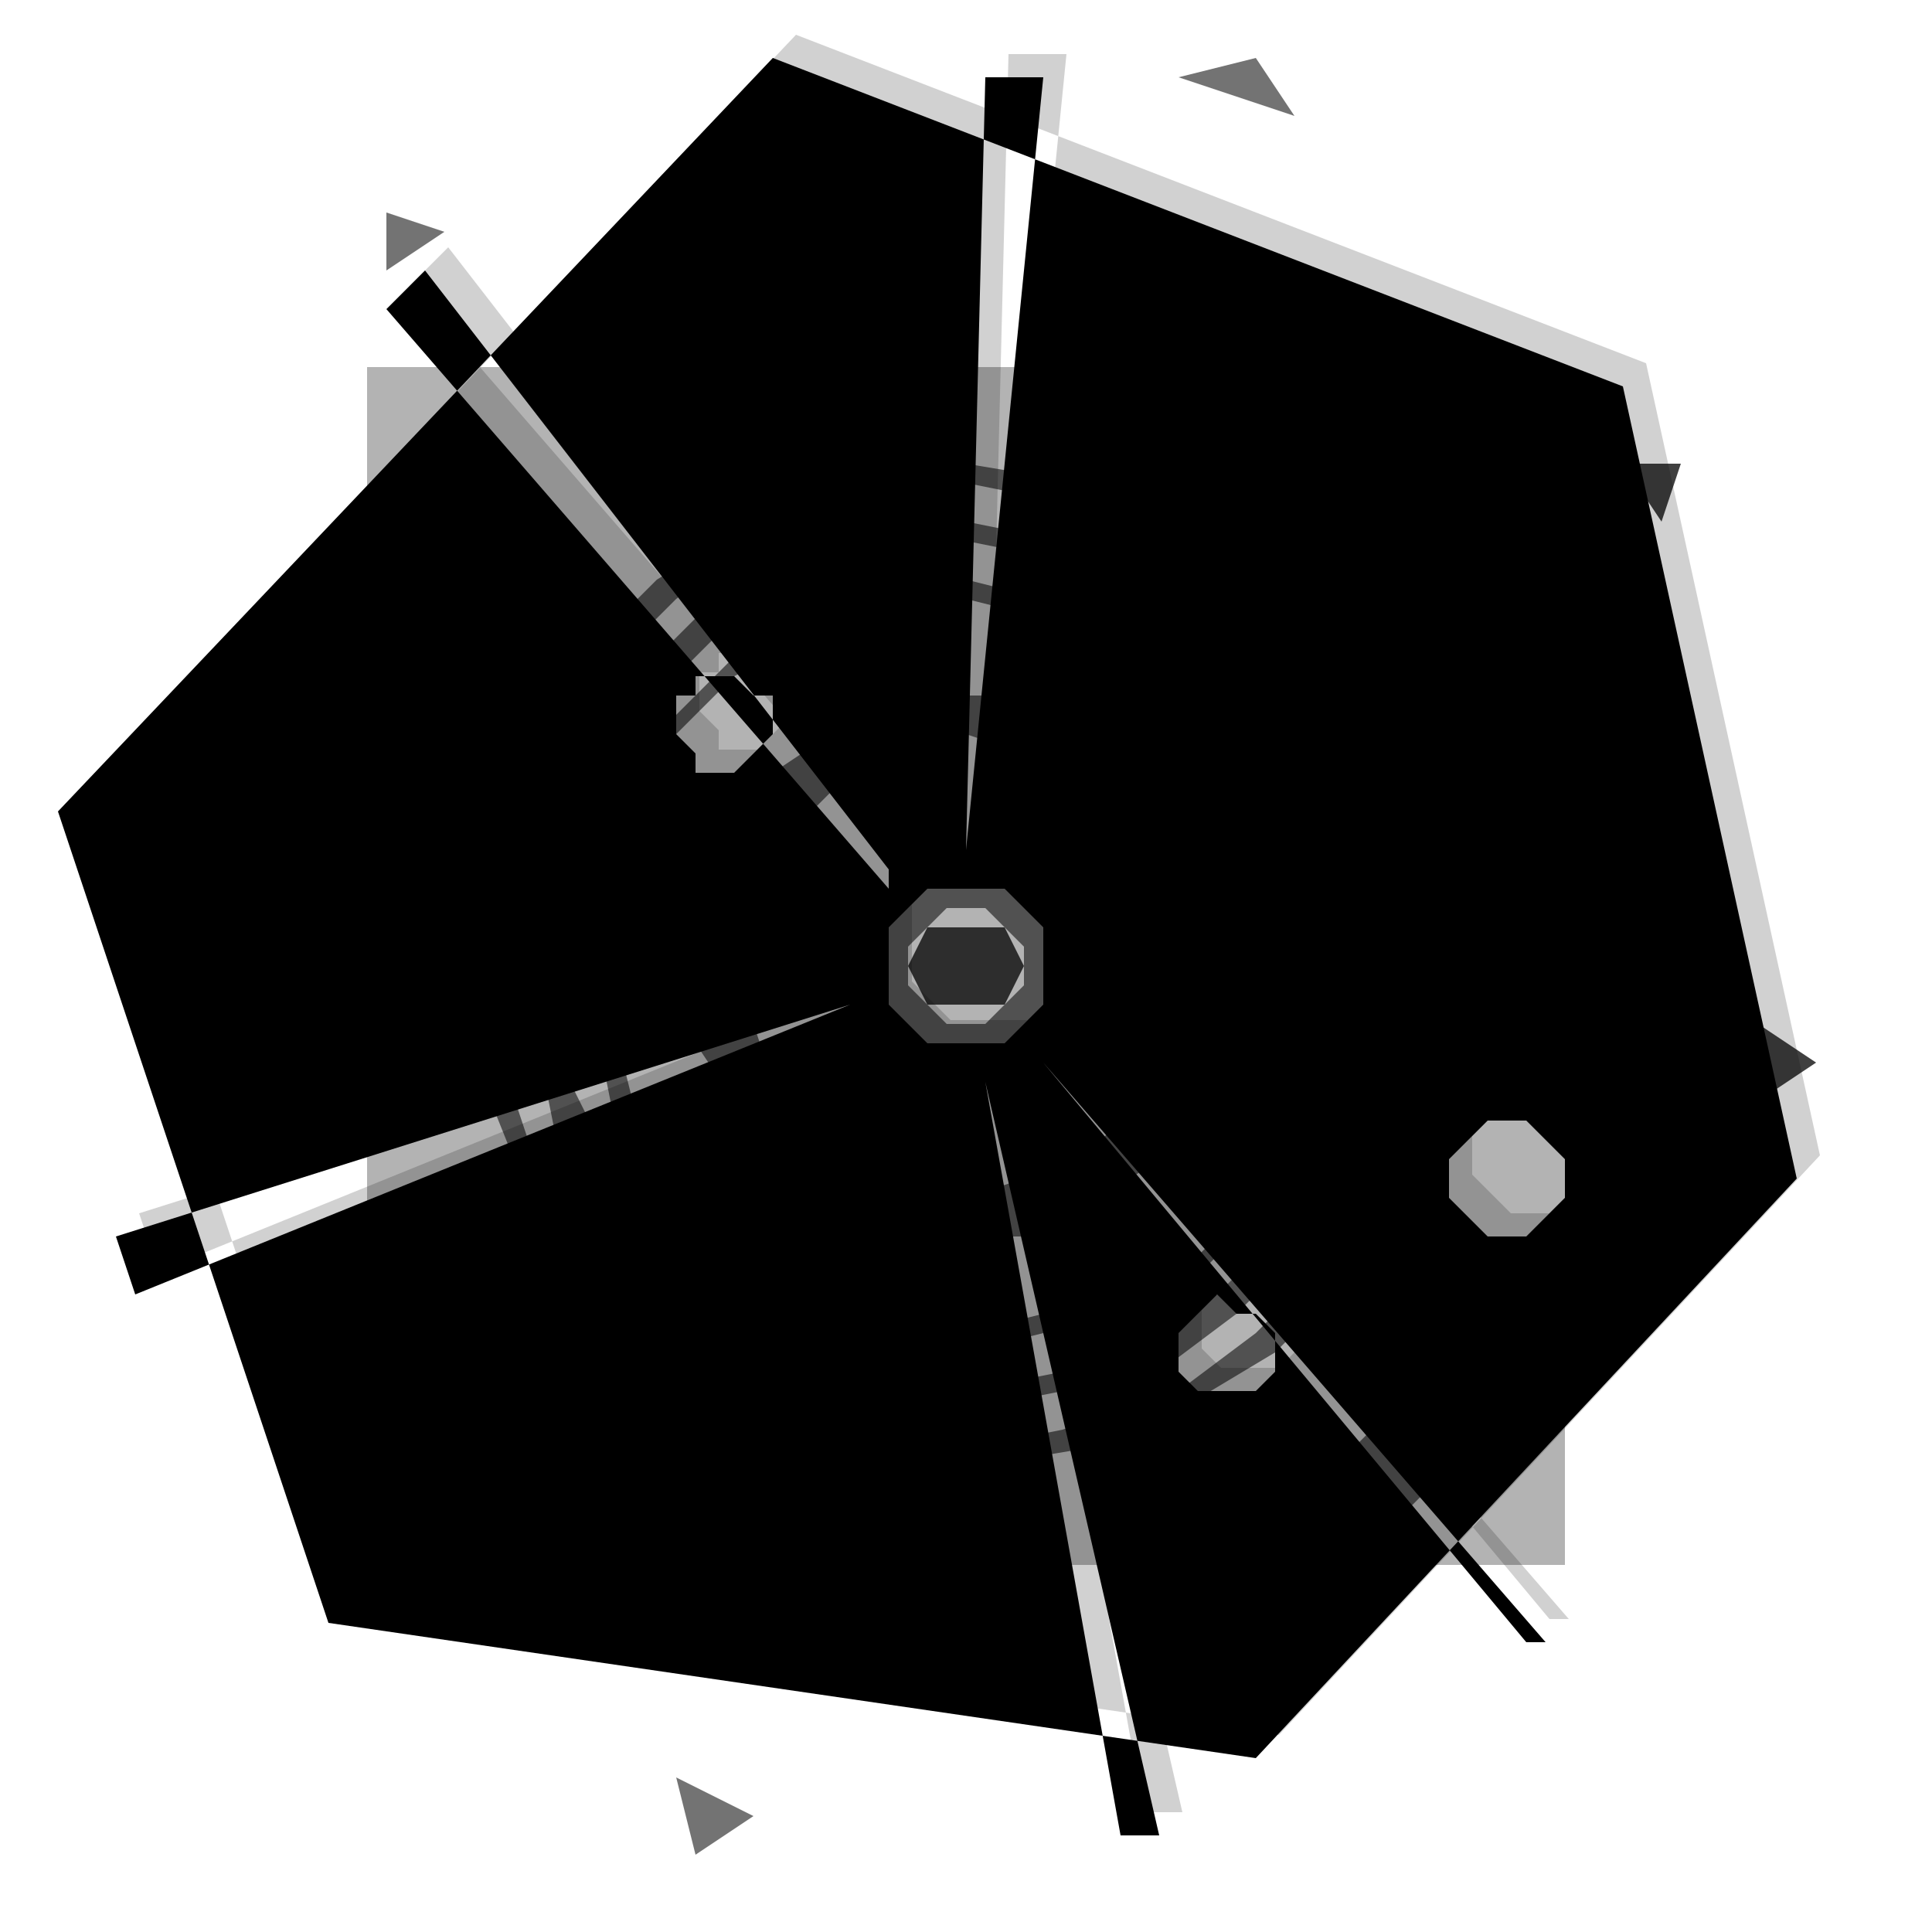
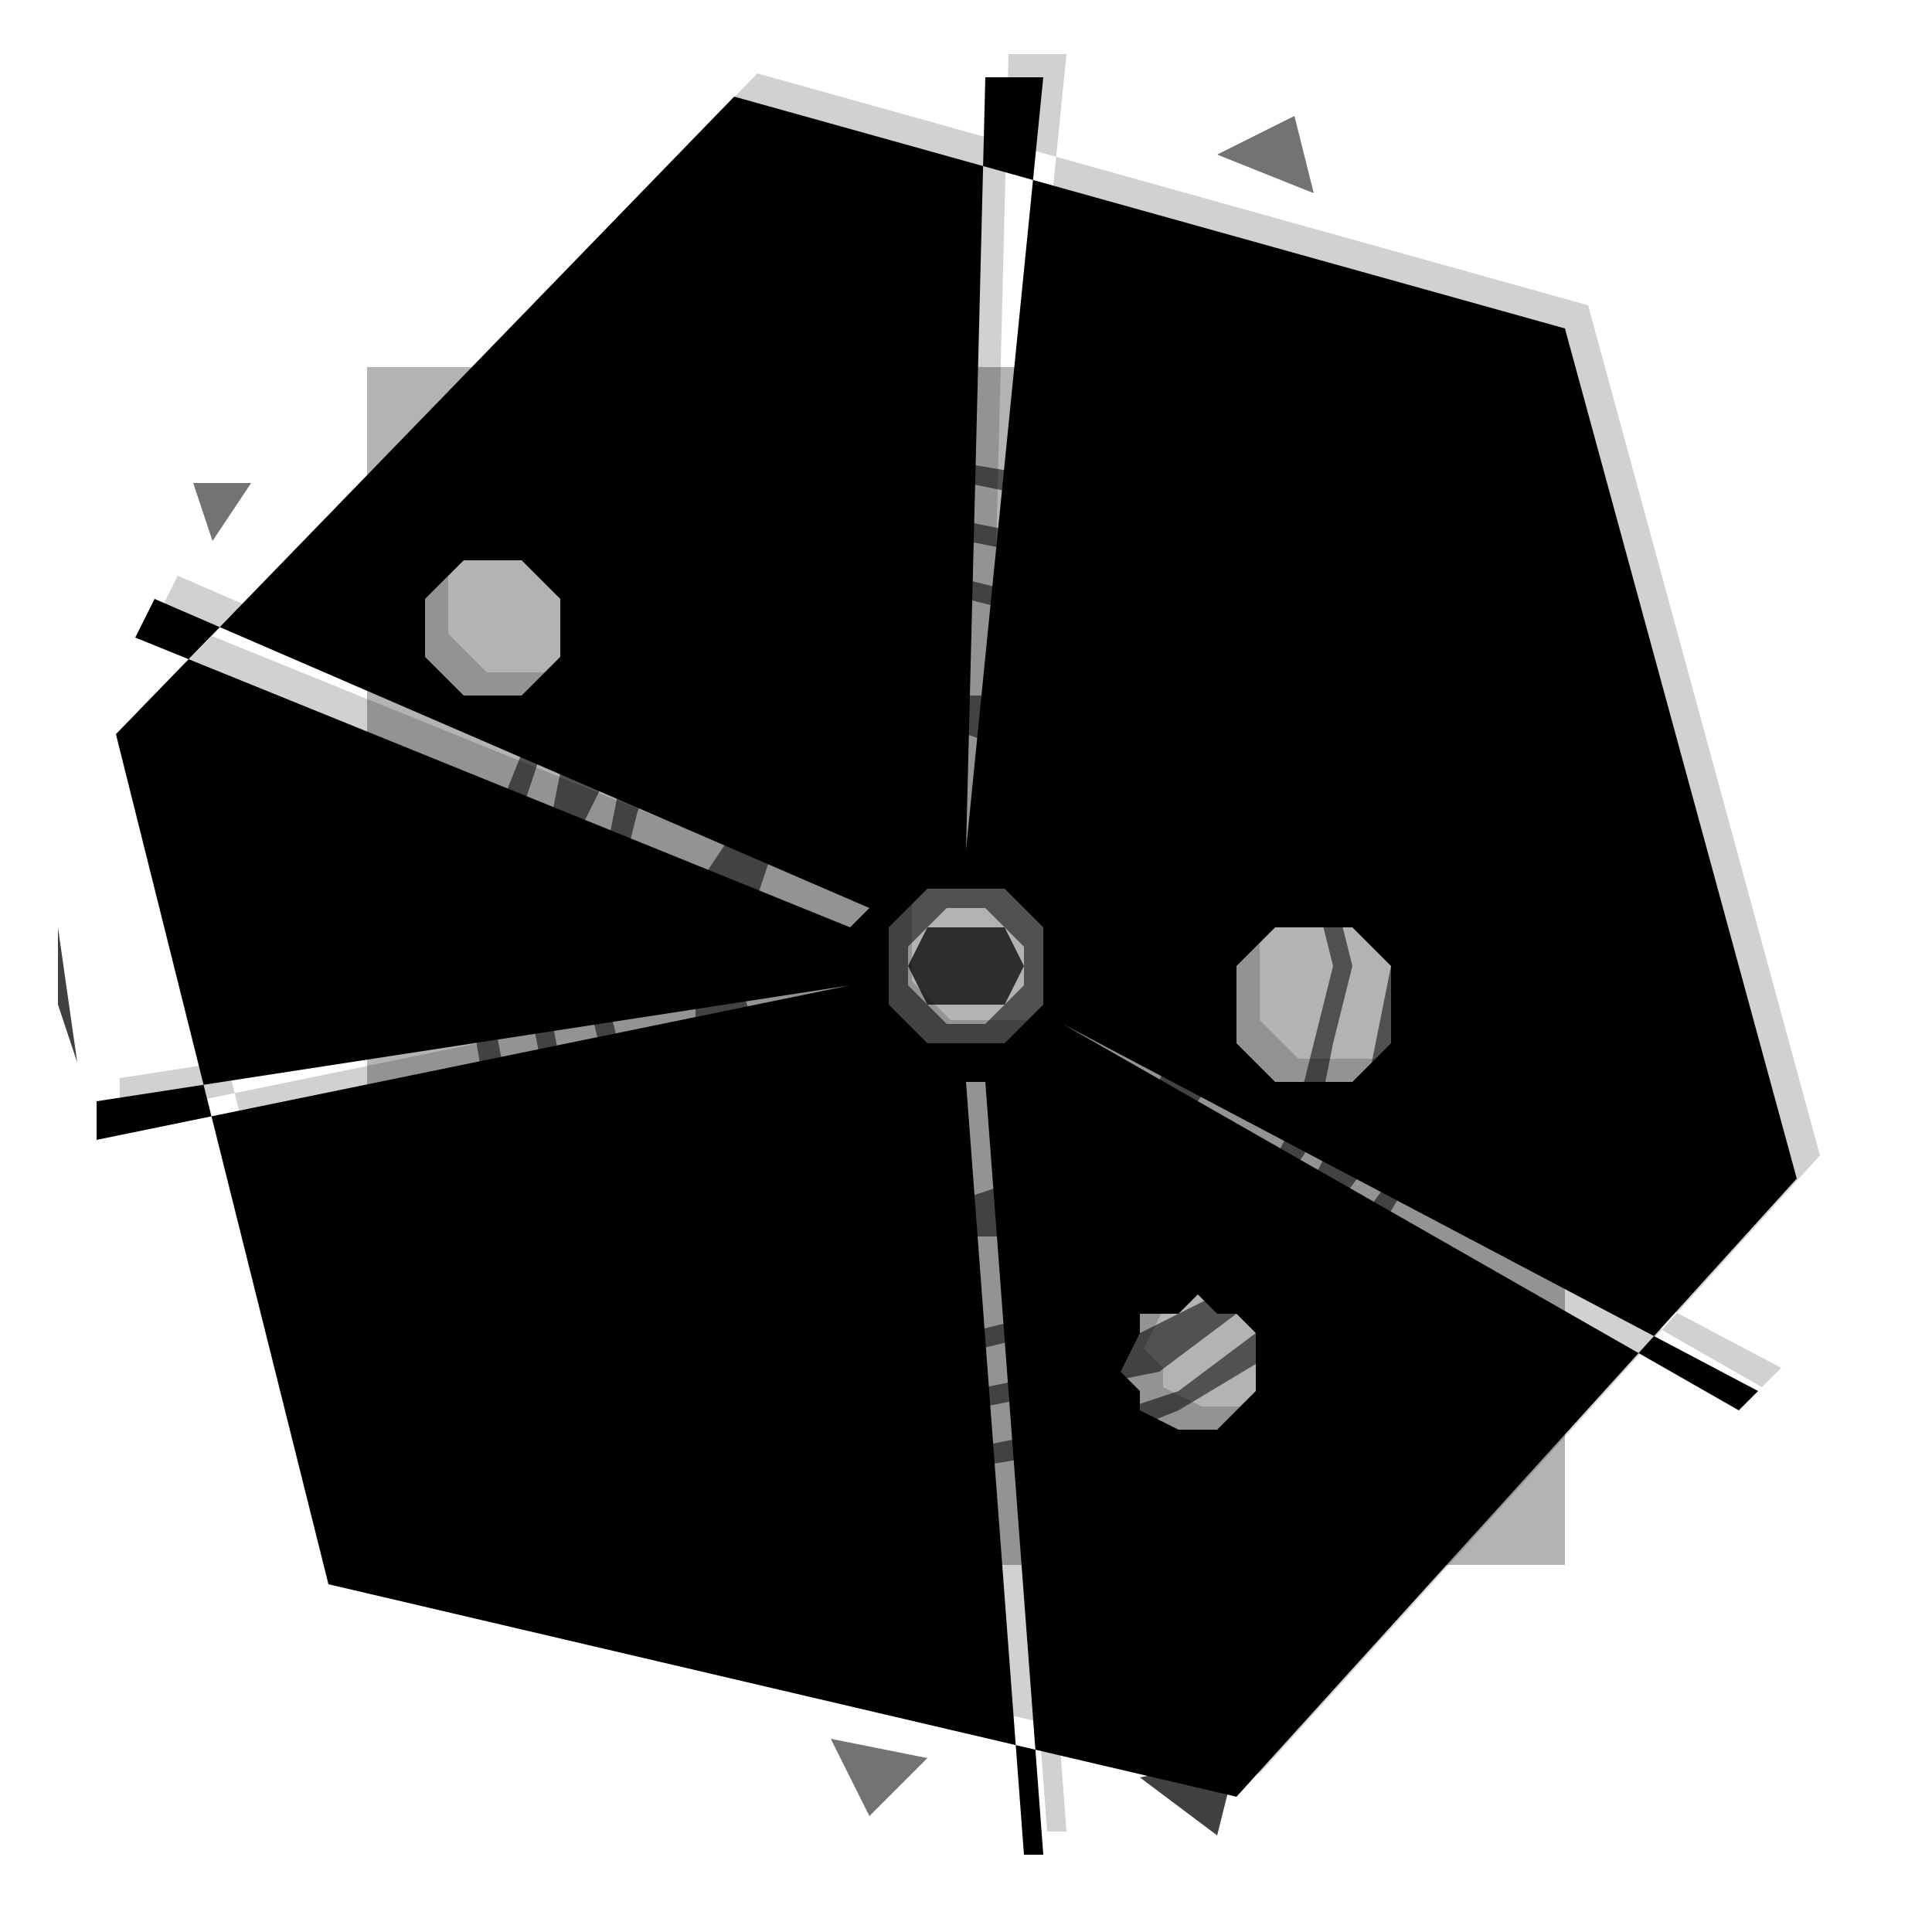
<svg xmlns="http://www.w3.org/2000/svg" viewBox="0 0 100 100" role="img" aria-label="@playform/ets-hook-dsh-replay-suggester - spike-star">
  <style>
		@media (prefers-reduced-motion: no-preference) {
			.ets-hook-dsh-replay-suggester-scene * { transform-box: view-box; transform-origin: 50% 50%; }
- 		.ets-hook-dsh-replay-suggester-counter { animation: ets-hook-dsh-replay-suggester-counter 24s linear -4s infinite; }
+ 		.ets-hook-dsh-replay-suggester-counter { animation: ets-hook-dsh-replay-suggester-counter 28s linear -5s infinite; }
		@keyframes ets-hook-dsh-replay-suggester-counter { to { transform: rotate(-360deg); } }
- 		.ets-hook-dsh-replay-suggester-breathe { animation: ets-hook-dsh-replay-suggester-breathe 6s ease-in-out -4s infinite; }
+ 		.ets-hook-dsh-replay-suggester-breathe { animation: ets-hook-dsh-replay-suggester-breathe 5s ease-in-out -5s infinite; }
		@keyframes ets-hook-dsh-replay-suggester-breathe { 50% { transform: scale(1.06); opacity: 0.85; } }
- 		.ets-hook-dsh-replay-suggester-fire { animation: ets-hook-dsh-replay-suggester-fire 2.6s ease-in-out infinite; }
+ 		.ets-hook-dsh-replay-suggester-fire { animation: ets-hook-dsh-replay-suggester-fire 3.1s ease-in-out infinite; }
		@keyframes ets-hook-dsh-replay-suggester-fire { 0%, 100% { opacity: 0.35; } 50% { opacity: 1; } }
- 		.ets-hook-dsh-replay-suggester-twinkle { animation: ets-hook-dsh-replay-suggester-twinkle 11s ease-in-out -4s infinite; }
+ 		.ets-hook-dsh-replay-suggester-twinkle { animation: ets-hook-dsh-replay-suggester-twinkle 7s ease-in-out -5s infinite; }
		@keyframes ets-hook-dsh-replay-suggester-twinkle { 0%, 100% { transform: scale(0.94); opacity: 0.4; } 50% { transform: scale(1.06); opacity: 1; } }
- 		.ets-hook-dsh-replay-suggester-trace { animation: ets-hook-dsh-replay-suggester-trace 6s ease-in-out -4s infinite; }
+ 		.ets-hook-dsh-replay-suggester-trace { animation: ets-hook-dsh-replay-suggester-trace 5s ease-in-out -5s infinite; }
		@keyframes ets-hook-dsh-replay-suggester-trace { 0%, 100% { transform: translate(0, 0); opacity: 1; } 50% { transform: translate(1.4px, -1.4px); opacity: 0.35; } }
		}
	</style>
  <defs>
    <path id="ets-hook-dsh-replay-suggester-0" d="M81,81 L19,81 L19,19 L81,19 Z" />
-     <path id="ets-hook-dsh-replay-suggester-1" d="M33,78 L33,80 L31,81 L29,80 L29,78 L29,76 L31,76 L33,76 Z" />
-     <path id="ets-hook-dsh-replay-suggester-2" d="M49,16 L48,18 L46,19 L45,18 L44,16 L45,14 L46,14 L48,14 Z" />
-     <path id="ets-hook-dsh-replay-suggester-3" d="M75,75 L74,77 L73,78 L71,77 L70,75 L71,74 L73,73 L74,74 Z" />
-     <path id="ets-hook-dsh-replay-suggester-4" d="M93,61 L65,91 L17,84 L3,42 L40,3 L84,20 Z M54,55 L80,85 L79,85 L54,55 Z M40,37 L40,38 L39,39 L38,40 L37,40 L36,40 L36,39 L35,38 L35,37 L35,36 L36,36 L36,35 L37,35 L38,35 L39,36 L40,36 Z M51,56 L60,95 L58,95 L51,56 Z M44,52 L7,67 L6,64 L44,52 Z M66,70 L66,71 L65,72 L64,72 L63,72 L62,72 L62,72 L61,71 L61,70 L61,69 L62,68 L62,68 L63,67 L64,68 L65,68 L66,69 Z M46,46 L20,16 L22,14 L46,45 Z M50,44 L51,4 L54,4 L50,44 Z M81,61 L81,62 L80,63 L79,64 L78,64 L77,64 L76,63 L75,62 L75,61 L75,60 L76,59 L77,58 L78,58 L79,58 L80,59 L81,60 Z M54,50 L54,52 L53,53 L52,54 L50,54 L48,54 L47,53 L46,52 L46,50 L46,48 L47,47 L48,46 L50,46 L52,46 L53,47 L54,48 Z" />
+     <path id="ets-hook-dsh-replay-suggester-1" d="M82,32 L81,34 L79,35 L77,34 L77,32 L77,31 L79,30 L81,31 Z" />
+     <path id="ets-hook-dsh-replay-suggester-2" d="M86,51 L86,52 L84,53 L82,52 L82,51 L82,49 L84,48 L86,49 Z" />
+     <path id="ets-hook-dsh-replay-suggester-3" d="M26,71 L25,73 L24,74 L22,73 L21,71 L22,70 L24,69 L25,70 Z" />
+     <path id="ets-hook-dsh-replay-suggester-4" d="M93,61 L64,93 L17,82 L6,38 L38,5 L81,17 Z M55,53 L91,72 L90,73 L55,53 Z M72,52 L72,54 L71,55 L70,56 L68,56 L66,56 L65,55 L64,54 L64,52 L64,50 L65,49 L66,48 L68,48 L70,48 L71,49 L72,50 Z M51,56 L54,96 L53,96 L50,56 Z M44,51 L5,59 L5,57 L44,51 Z M65,71 L65,72 L64,73 L63,74 L62,74 L61,74 L59,73 L59,72 L58,71 L59,69 L59,68 L61,68 L62,67 L63,68 L64,68 L65,69 Z M44,48 L7,33 L8,31 L45,47 Z M50,44 L51,4 L54,4 L50,44 Z M29,33 L29,34 L28,35 L27,36 L26,36 L24,36 L23,35 L22,34 L22,33 L22,31 L23,30 L24,29 L26,29 L27,29 L28,30 L29,31 Z M54,50 L54,52 L53,53 L52,54 L50,54 L48,54 L47,53 L46,52 L46,50 L46,48 L47,47 L48,46 L50,46 L52,46 L53,47 L54,48 Z" />
    <path id="ets-hook-dsh-replay-suggester-5" d="M64,50 L64,54 L62,57 L60,60 L57,62 L54,64 L50,64 L46,64 L43,62 L40,60 L38,57 L36,54 L36,50 L36,46 L38,43 L40,40 L43,38 L46,36 L50,36 L54,36 L57,38 L60,40 L62,43 L64,46 Z M62,50 L61,53 L60,56 L58,58 L56,60 L53,61 L50,62 L47,61 L44,60 L42,58 L40,56 L39,53 L38,50 L39,47 L40,44 L42,42 L44,40 L47,39 L50,38 L53,39 L56,40 L58,42 L60,44 L61,47 Z" />
    <path id="ets-hook-dsh-replay-suggester-6" d="M55,50 L55,52 L54,54 L52,55 L50,55 L48,55 L46,54 L45,52 L45,50 L45,48 L46,46 L48,45 L50,45 L52,45 L54,46 L55,48 Z M53,50 L53,51 L52,52 L51,53 L50,53 L49,53 L48,52 L47,51 L47,50 L47,49 L48,48 L49,47 L50,47 L51,47 L52,48 L53,49 Z" />
    <path id="ets-hook-dsh-replay-suggester-7" d="M70,50 L69,54 L68,59 L66,62 L62,66 L59,68 L54,69 L50,70 L46,69 L41,68 L38,66 L34,62 L32,59 L31,54 L30,50 L31,46 L32,41 L34,38 L38,34 L41,32 L46,31 L50,30 L54,31 L59,32 L62,34 L66,38 L68,41 L69,46 Z M69,50 L68,54 L67,58 L65,62 L62,65 L58,67 L54,68 L50,69 L46,68 L42,67 L38,65 L35,62 L33,58 L32,54 L31,50 L32,46 L33,42 L35,38 L38,35 L42,33 L46,32 L50,31 L54,32 L58,33 L62,35 L65,38 L67,42 L68,46 Z" />
    <path id="ets-hook-dsh-replay-suggester-8" d="M73,50 L72,55 L71,60 L68,64 L64,68 L60,71 L55,72 L50,73 L45,72 L40,71 L36,68 L32,64 L29,60 L28,55 L27,50 L28,45 L29,40 L32,36 L36,32 L40,29 L45,28 L50,27 L55,28 L60,29 L64,32 L68,36 L71,40 L72,45 Z M72,50 L71,55 L69,59 L67,63 L63,67 L59,69 L55,71 L50,72 L45,71 L41,69 L37,67 L33,63 L31,59 L29,55 L28,50 L29,45 L31,41 L33,37 L37,33 L41,31 L45,29 L50,28 L55,29 L59,31 L63,33 L67,37 L69,41 L71,45 Z" />
    <path id="ets-hook-dsh-replay-suggester-9" d="M76,50 L75,56 L73,61 L70,66 L66,70 L61,73 L56,75 L50,76 L44,75 L39,73 L34,70 L30,66 L27,61 L25,56 L24,50 L25,44 L27,39 L30,34 L34,30 L39,27 L44,25 L50,24 L56,25 L61,27 L66,30 L70,34 L73,39 L75,44 Z M75,50 L74,55 L72,61 L69,65 L65,69 L61,72 L55,74 L50,75 L45,74 L39,72 L35,69 L31,65 L28,61 L26,55 L25,50 L26,45 L28,39 L31,35 L35,31 L39,28 L45,26 L50,25 L55,26 L61,28 L65,31 L69,35 L72,39 L74,45 Z" />
    <path id="ets-hook-dsh-replay-suggester-10" d="M74,57 L73,58 L73,58 L72,57 L73,56 L73,56 Z" />
    <path id="ets-hook-dsh-replay-suggester-11" d="M33,66 L33,67 L32,67 L32,66 L32,66 L33,66 Z" />
    <path id="ets-hook-dsh-replay-suggester-12" d="M45,27 L45,27 L44,27 L44,27 L44,26 L45,26 Z" />
-     <path id="ets-hook-dsh-replay-suggester-13" d="M61,4 L65,3 L67,6 Z" />
-     <path id="ets-hook-dsh-replay-suggester-14" d="M84,24 L87,24 L86,27 Z" />
-     <path id="ets-hook-dsh-replay-suggester-15" d="M39,94 L36,96 L35,92 Z" />
-     <path id="ets-hook-dsh-replay-suggester-16" d="M91,53 L94,55 L91,57 Z" />
-     <path id="ets-hook-dsh-replay-suggester-17" d="M20,14 L20,11 L23,12 Z" />
+     <path id="ets-hook-dsh-replay-suggester-13" d="M63,8 L67,6 L68,10 Z" />
+     <path id="ets-hook-dsh-replay-suggester-14" d="M4,55 L3,52 L3,48 Z" />
+     <path id="ets-hook-dsh-replay-suggester-15" d="M48,91 L45,94 L43,90 Z" />
+     <path id="ets-hook-dsh-replay-suggester-16" d="M64,91 L63,95 L59,92 Z" />
+     <path id="ets-hook-dsh-replay-suggester-17" d="M11,28 L10,25 L13,25 Z" />
    <path id="ets-hook-dsh-replay-suggester-18" d="M53,50 L52,52 L51,52 L49,52 L48,52 L47,50 L48,48 L49,48 L51,48 L52,48 Z" />
  </defs>
  <g class="ets-hook-dsh-replay-suggester-scene">
    <g fill="currentColor" fill-opacity="0.3" fill-rule="evenodd">
      <use class="ets-hook-dsh-replay-suggester-breathe" href="#ets-hook-dsh-replay-suggester-0" />
    </g>
    <g fill="currentColor" fill-opacity="0.55" fill-rule="evenodd">
-       <use class="ets-hook-dsh-replay-suggester-fire" style="animation-delay:-4.00s" href="#ets-hook-dsh-replay-suggester-1" />
-       <use class="ets-hook-dsh-replay-suggester-fire" style="animation-delay:-4.18s" href="#ets-hook-dsh-replay-suggester-2" />
-       <use class="ets-hook-dsh-replay-suggester-fire" style="animation-delay:-4.36s" href="#ets-hook-dsh-replay-suggester-3" />
+       <use class="ets-hook-dsh-replay-suggester-fire" style="animation-delay:-5.00s" href="#ets-hook-dsh-replay-suggester-1" />
+       <use class="ets-hook-dsh-replay-suggester-fire" style="animation-delay:-5.18s" href="#ets-hook-dsh-replay-suggester-2" />
+       <use class="ets-hook-dsh-replay-suggester-fire" style="animation-delay:-5.36s" href="#ets-hook-dsh-replay-suggester-3" />
    </g>
    <g fill="currentColor" fill-opacity="1" fill-rule="evenodd">
      <use href="#ets-hook-dsh-replay-suggester-4" />
    </g>
    <g fill="currentColor" fill-opacity="0.55" fill-rule="evenodd">
      <use class="ets-hook-dsh-replay-suggester-breathe" href="#ets-hook-dsh-replay-suggester-5" />
      <use class="ets-hook-dsh-replay-suggester-breathe" href="#ets-hook-dsh-replay-suggester-6" />
      <use class="ets-hook-dsh-replay-suggester-breathe" href="#ets-hook-dsh-replay-suggester-7" />
      <use class="ets-hook-dsh-replay-suggester-breathe" href="#ets-hook-dsh-replay-suggester-8" />
      <use class="ets-hook-dsh-replay-suggester-breathe" href="#ets-hook-dsh-replay-suggester-9" />
      <use class="ets-hook-dsh-replay-suggester-counter" href="#ets-hook-dsh-replay-suggester-10" />
      <use class="ets-hook-dsh-replay-suggester-counter" href="#ets-hook-dsh-replay-suggester-11" />
      <use class="ets-hook-dsh-replay-suggester-counter" href="#ets-hook-dsh-replay-suggester-12" />
      <use class="ets-hook-dsh-replay-suggester-twinkle" href="#ets-hook-dsh-replay-suggester-13" />
    </g>
    <g fill="currentColor" fill-opacity="0.75" fill-rule="evenodd">
      <use class="ets-hook-dsh-replay-suggester-twinkle" href="#ets-hook-dsh-replay-suggester-14" />
    </g>
    <g fill="currentColor" fill-opacity="0.55" fill-rule="evenodd">
      <use class="ets-hook-dsh-replay-suggester-twinkle" href="#ets-hook-dsh-replay-suggester-15" />
    </g>
    <g fill="currentColor" fill-opacity="0.75" fill-rule="evenodd">
      <use class="ets-hook-dsh-replay-suggester-twinkle" href="#ets-hook-dsh-replay-suggester-16" />
    </g>
    <g fill="currentColor" fill-opacity="0.55" fill-rule="evenodd">
      <use class="ets-hook-dsh-replay-suggester-twinkle" href="#ets-hook-dsh-replay-suggester-17" />
    </g>
    <g fill="currentColor" fill-opacity="0.75" fill-rule="evenodd">
      <use class="ets-hook-dsh-replay-suggester-breathe" href="#ets-hook-dsh-replay-suggester-18" />
    </g>
    <g class="ets-hook-dsh-replay-suggester-trace" fill="currentColor" fill-opacity="0.18" fill-rule="evenodd" stroke="none">
      <g transform="translate(1.2,-1.2)">
        <use href="#ets-hook-dsh-replay-suggester-4" />
      </g>
    </g>
  </g>
</svg>
